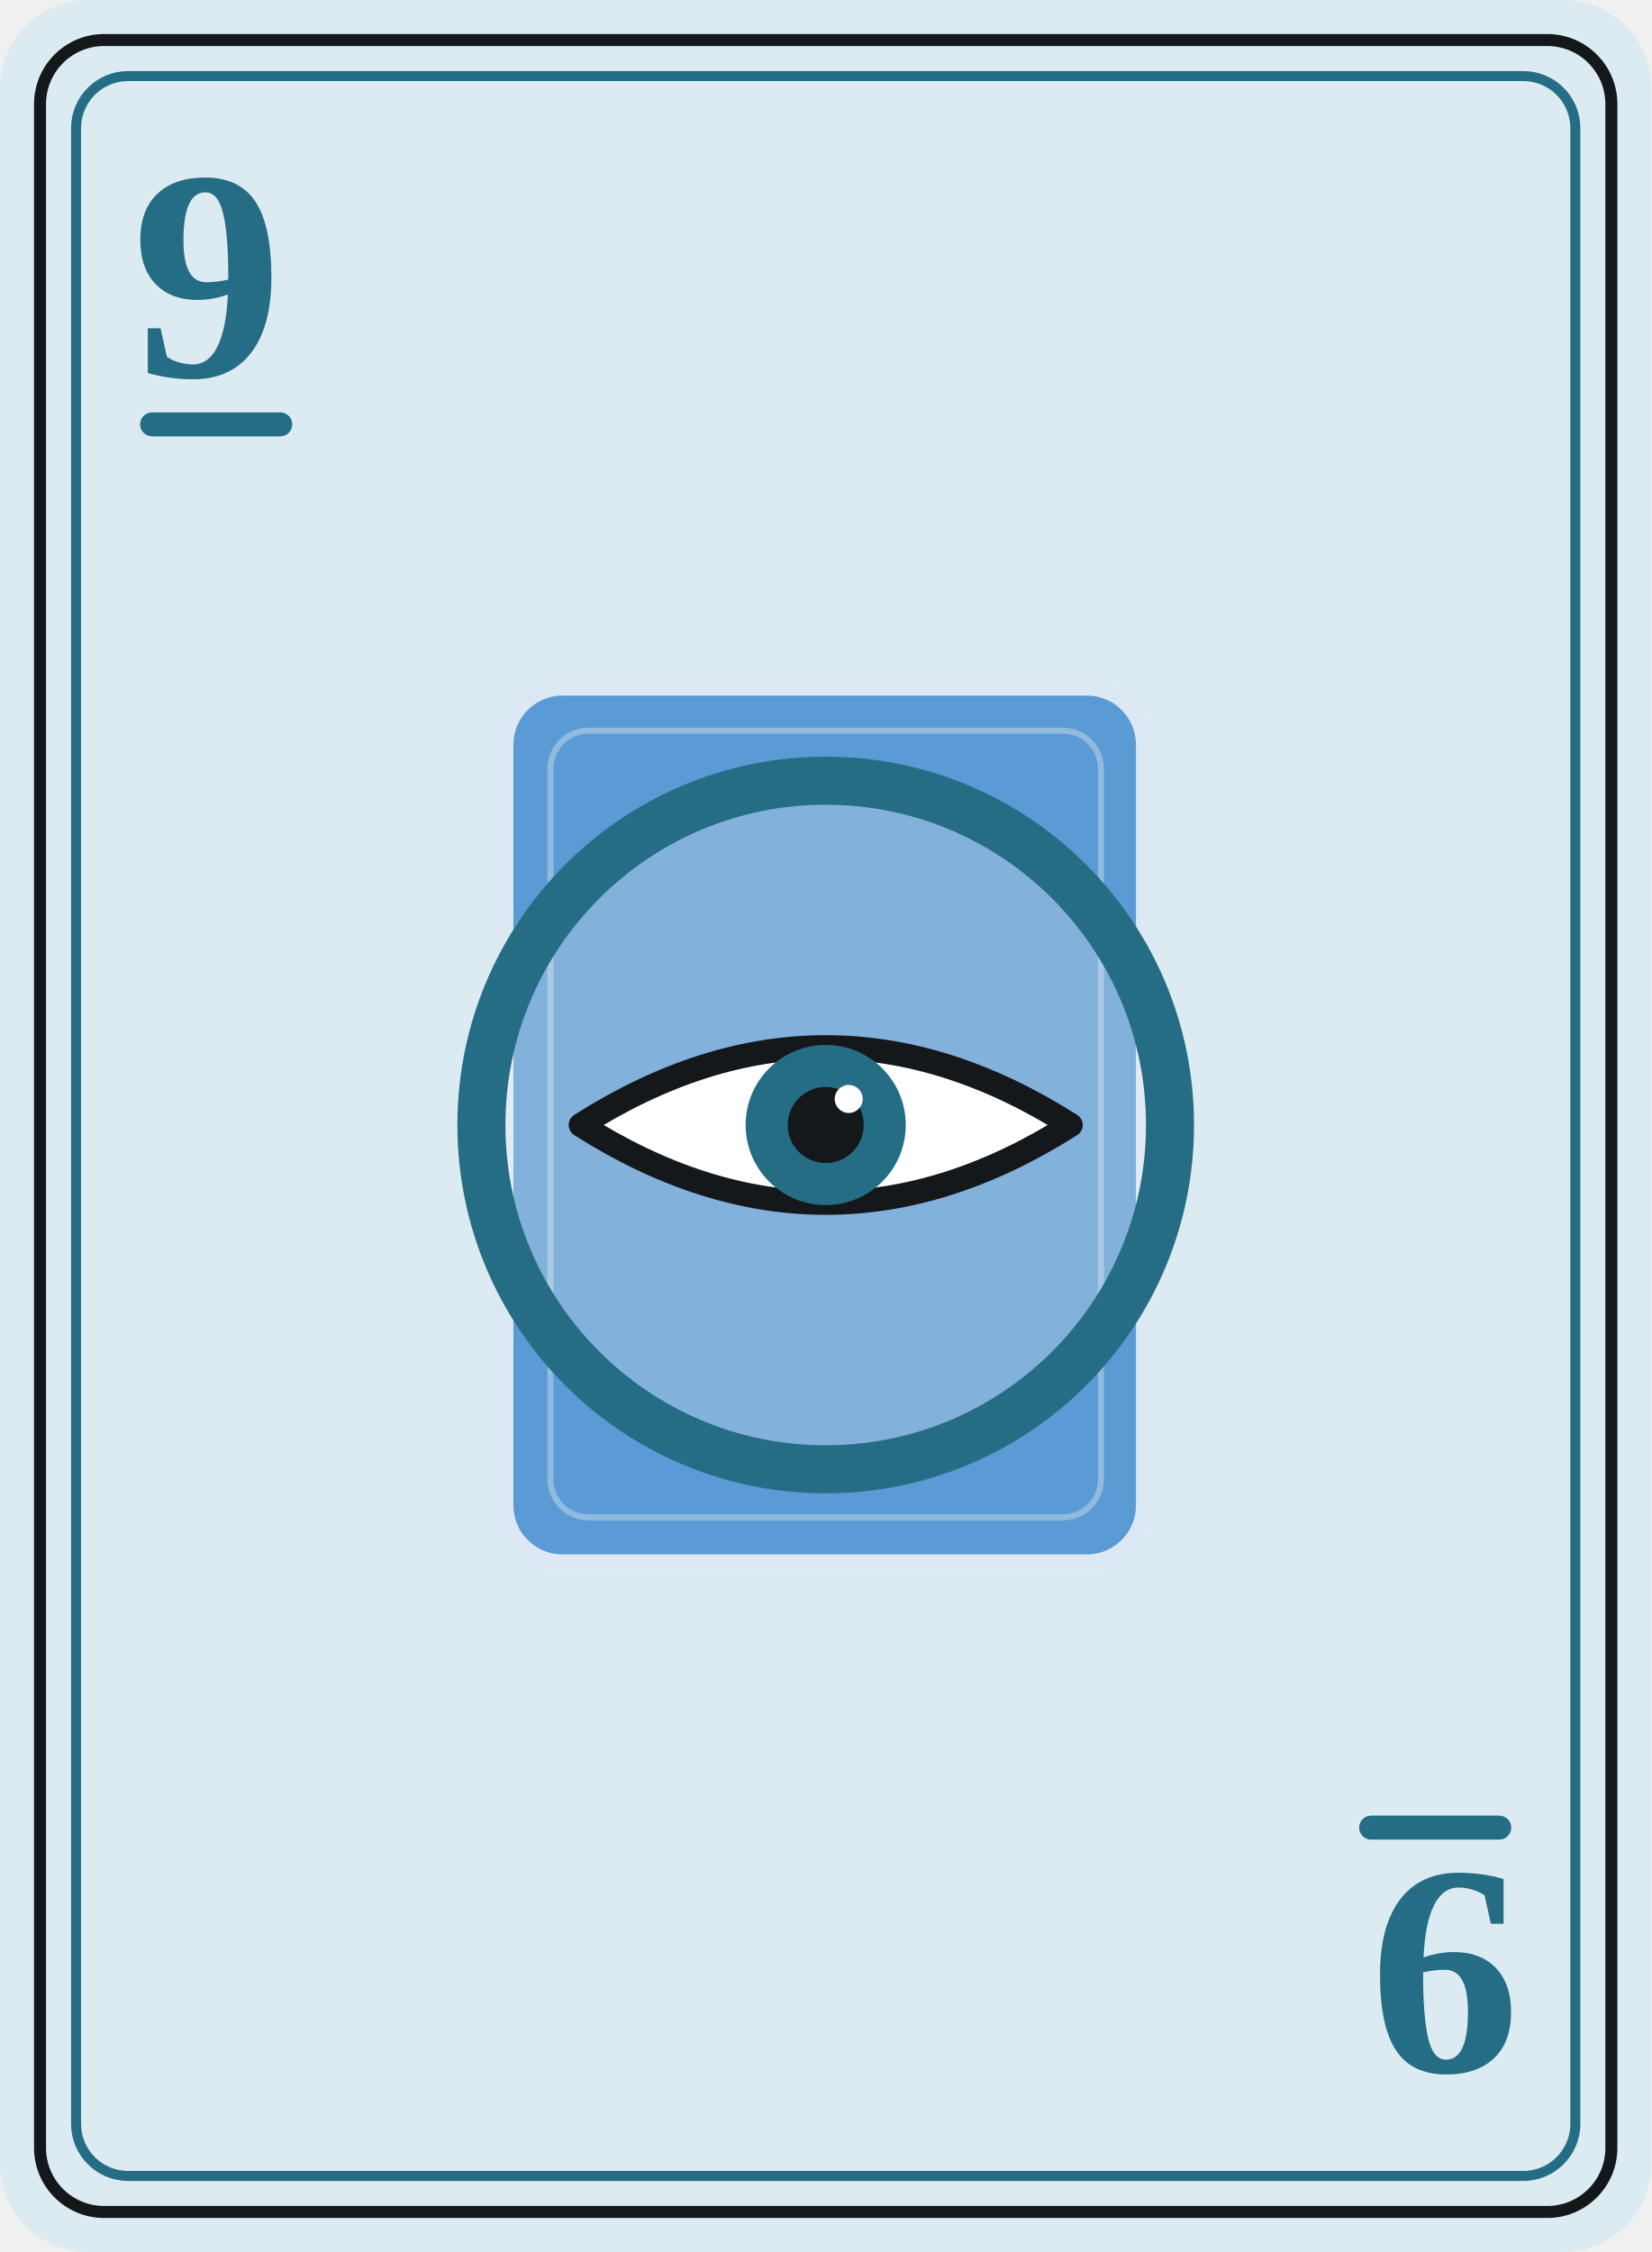
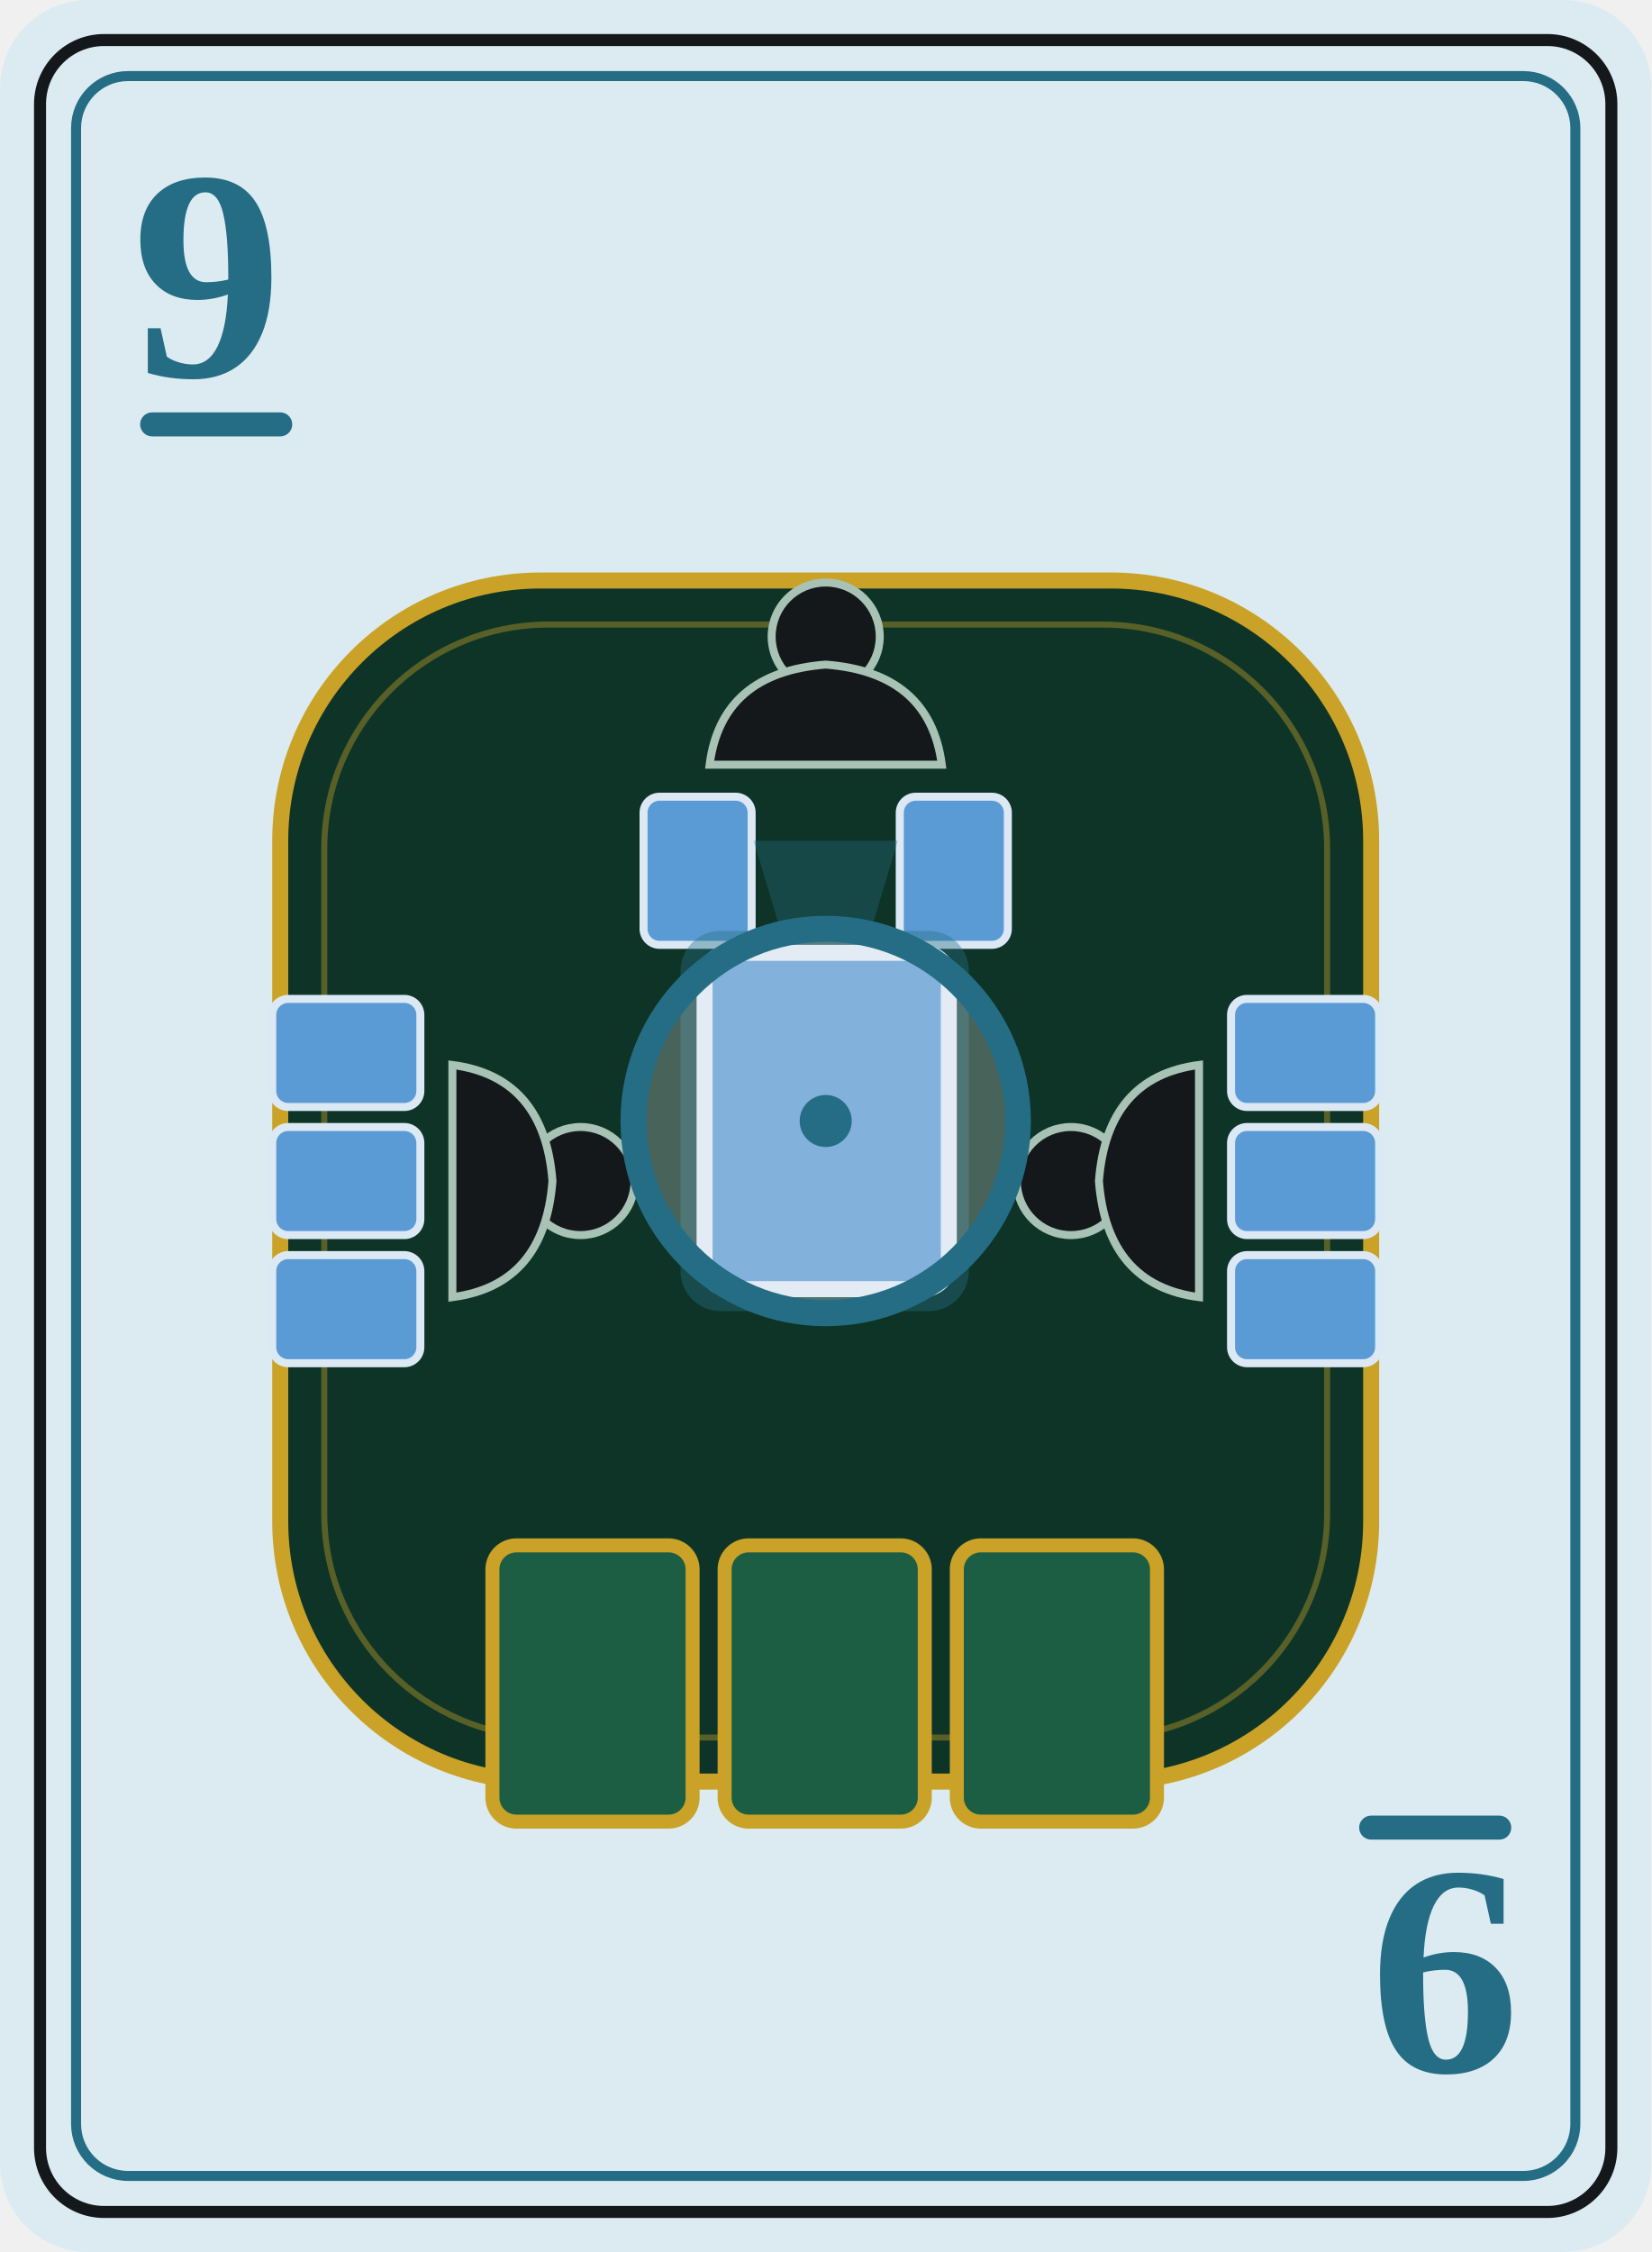
<svg xmlns="http://www.w3.org/2000/svg" viewBox="0 0 825 1125">
  <rect width="825" height="1125" rx="44" fill="#DCEBF2" />
  <rect x="20" y="20" width="785" height="1085" rx="32" fill="none" stroke="#14181B" stroke-width="6" />
  <rect x="38" y="38" width="749" height="1049" rx="26" fill="none" stroke="#256D85" stroke-width="5" />
  <text x="66" y="188" font-family="Georgia, 'Times New Roman', serif" font-size="150" font-weight="bold" fill="#256D85">9</text>
  <rect x="70" y="206" width="76" height="12" rx="6" fill="#256D85" />
  <g transform="rotate(180 412.5 562.5)">
    <text x="66" y="188" font-family="Georgia, 'Times New Roman', serif" font-size="150" font-weight="bold" fill="#256D85">9</text>
    <rect x="70" y="206" width="76" height="12" rx="6" fill="#256D85" />
  </g>
-   <rect x="252" y="343" width="320" height="438" rx="29" fill="#5B9BD5" stroke="#DCE9F5" stroke-width="9" />
-   <rect x="275" y="365" width="275" height="393" rx="19" fill="none" stroke="#F7F5EF" stroke-width="3" opacity="0.35" />
-   <circle cx="412.5" cy="562" r="172" fill="#F7F5EF" opacity="0.25" />
-   <circle cx="412.5" cy="562" r="172" fill="none" stroke="#256D85" stroke-width="24" />
-   <path d="M 290.1,562 Q 412.5,484.24 534.9,562 Q 412.5,639.76 290.1,562 Z" fill="#FFFFFF" stroke="#14181B" stroke-width="12" stroke-linejoin="round" />
-   <circle cx="412.5" cy="562" r="40" fill="#256D85" />
-   <circle cx="412.5" cy="562" r="19" fill="#14181B" />
-   <circle cx="424" cy="549" r="7" fill="#FFFFFF" />
+   <rect x="140" y="290" width="545" height="600" rx="130" fill="#0E3428" stroke="#C9A227" stroke-width="8" />
+   <rect x="162" y="312" width="501" height="556" rx="112" fill="none" stroke="#C9A227" stroke-width="3" opacity="0.4" />
+   <g transform="translate(412.5 384) rotate(0.0)">
+     <circle cx="0" cy="-66" r="27" fill="#14181B" stroke="#A8C2B5" stroke-width="4" />
+     <path d="M -58,-2 Q -52,-48 0,-52 Q 52,-48 58,-2 Z" fill="#14181B" stroke="#A8C2B5" stroke-width="4" />
+     <rect x="-91" y="14" width="54" height="74" rx="8" fill="#5B9BD5" stroke="#DCE9F5" stroke-width="4" />
+     <rect x="37" y="14" width="54" height="74" rx="8" fill="#5B9BD5" stroke="#DCE9F5" stroke-width="4" />
+   </g>
+   <g transform="translate(224 590) rotate(90)">
+     <circle cx="0" cy="-66" r="27" fill="#14181B" stroke="#A8C2B5" stroke-width="4" />
+     <path d="M -58,-2 Q -52,-48 0,-52 Q 52,-48 58,-2 Z" fill="#14181B" stroke="#A8C2B5" stroke-width="4" />
+     <rect x="-91" y="14" width="54" height="74" rx="8" fill="#5B9BD5" stroke="#DCE9F5" stroke-width="4" />
+     <rect x="-27" y="14" width="54" height="74" rx="8" fill="#5B9BD5" stroke="#DCE9F5" stroke-width="4" />
+     <rect x="37" y="14" width="54" height="74" rx="8" fill="#5B9BD5" stroke="#DCE9F5" stroke-width="4" />
+   </g>
+   <g transform="translate(601 590) rotate(-90)">
+     <circle cx="0" cy="-66" r="27" fill="#14181B" stroke="#A8C2B5" stroke-width="4" />
+     <path d="M -58,-2 Q -52,-48 0,-52 Q 52,-48 58,-2 Z" fill="#14181B" stroke="#A8C2B5" stroke-width="4" />
+     <rect x="-91" y="14" width="54" height="74" rx="8" fill="#5B9BD5" stroke="#DCE9F5" stroke-width="4" />
+     <rect x="-27" y="14" width="54" height="74" rx="8" fill="#5B9BD5" stroke="#DCE9F5" stroke-width="4" />
+     <rect x="37" y="14" width="54" height="74" rx="8" fill="#5B9BD5" stroke="#DCE9F5" stroke-width="4" />
+   </g>
+   <rect x="246" y="772" width="100" height="138" rx="12" fill="#1B5E43" stroke="#C9A227" stroke-width="7" />
+   <rect x="362" y="772" width="100" height="138" rx="12" fill="#1B5E43" stroke="#C9A227" stroke-width="7" />
+   <rect x="478" y="772" width="100" height="138" rx="12" fill="#1B5E43" stroke="#C9A227" stroke-width="7" />
+   <polygon points="376.5,420 448.5,420 424.5,500 400.5,500" fill="#256D85" opacity="0.35" />
+   <rect x="340" y="465" width="144" height="190" rx="20" fill="#256D85" opacity="0.4" />
+   <rect x="352" y="476" width="122" height="168" rx="13" fill="#5B9BD5" stroke="#DCE9F5" stroke-width="8" />
+   <circle cx="412.5" cy="560" r="96" fill="#F7F5EF" opacity="0.25" />
+   <circle cx="412.5" cy="560" r="96" fill="none" stroke="#256D85" stroke-width="13" />
+   <circle cx="412.5" cy="560" r="13" fill="#256D85" />
</svg>
